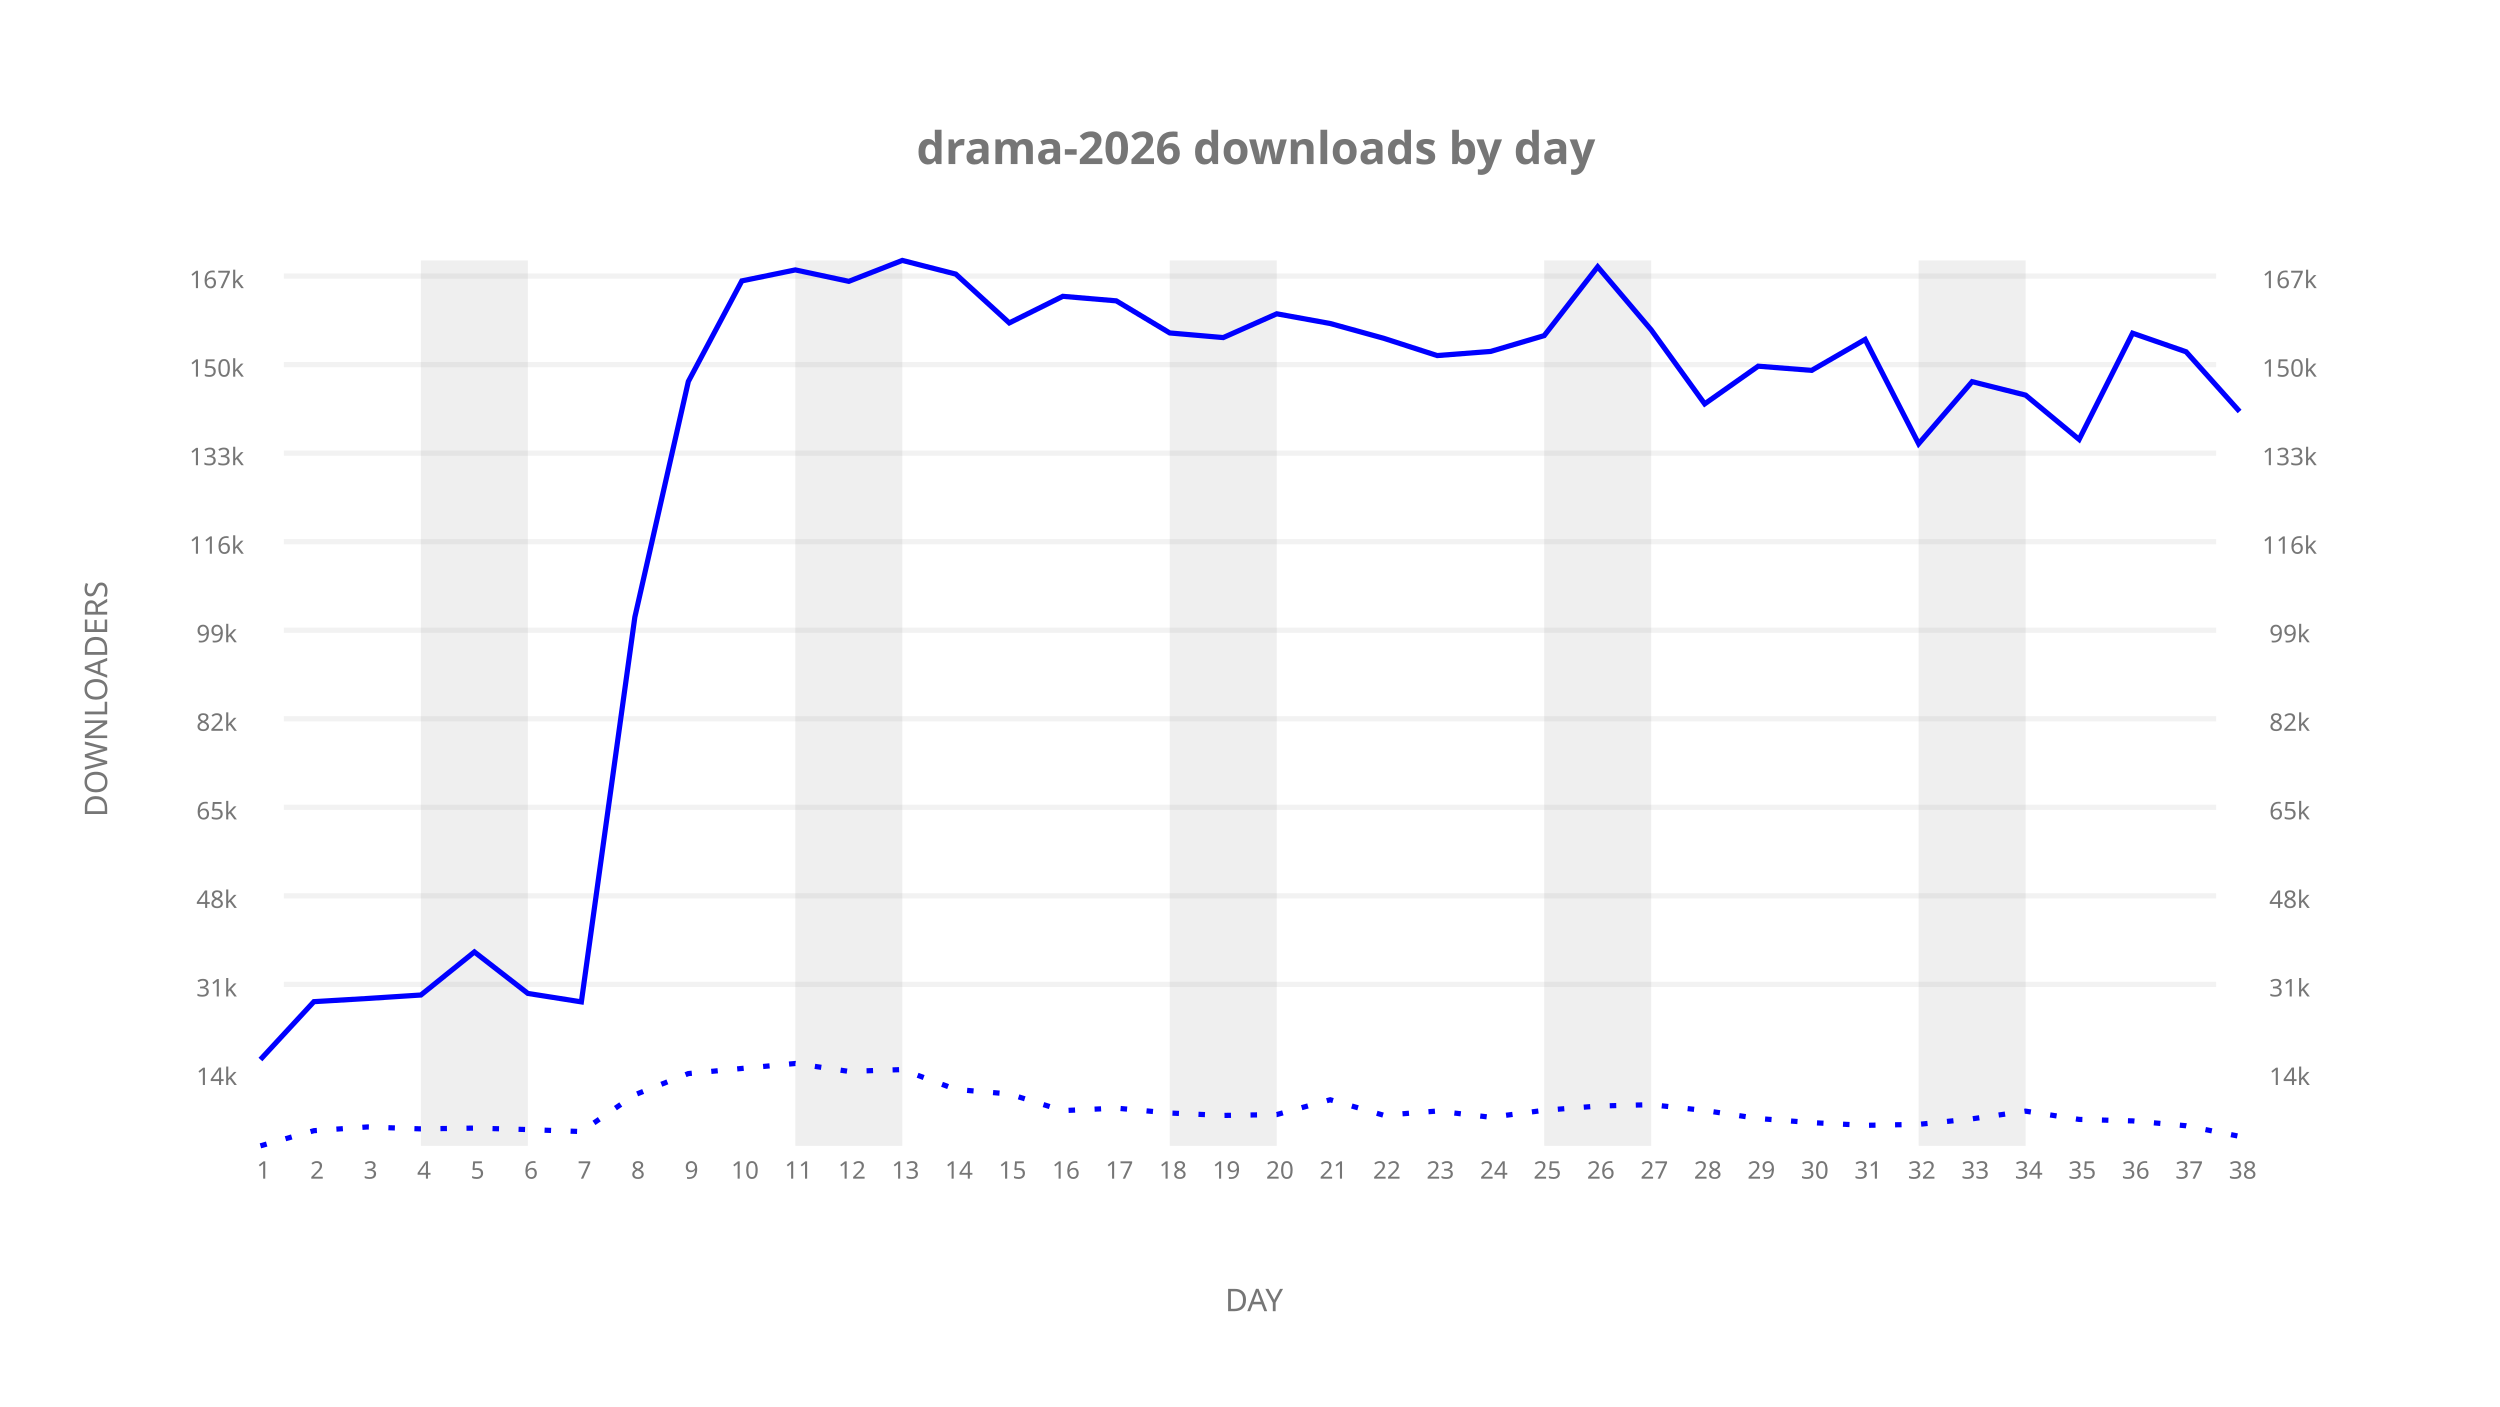
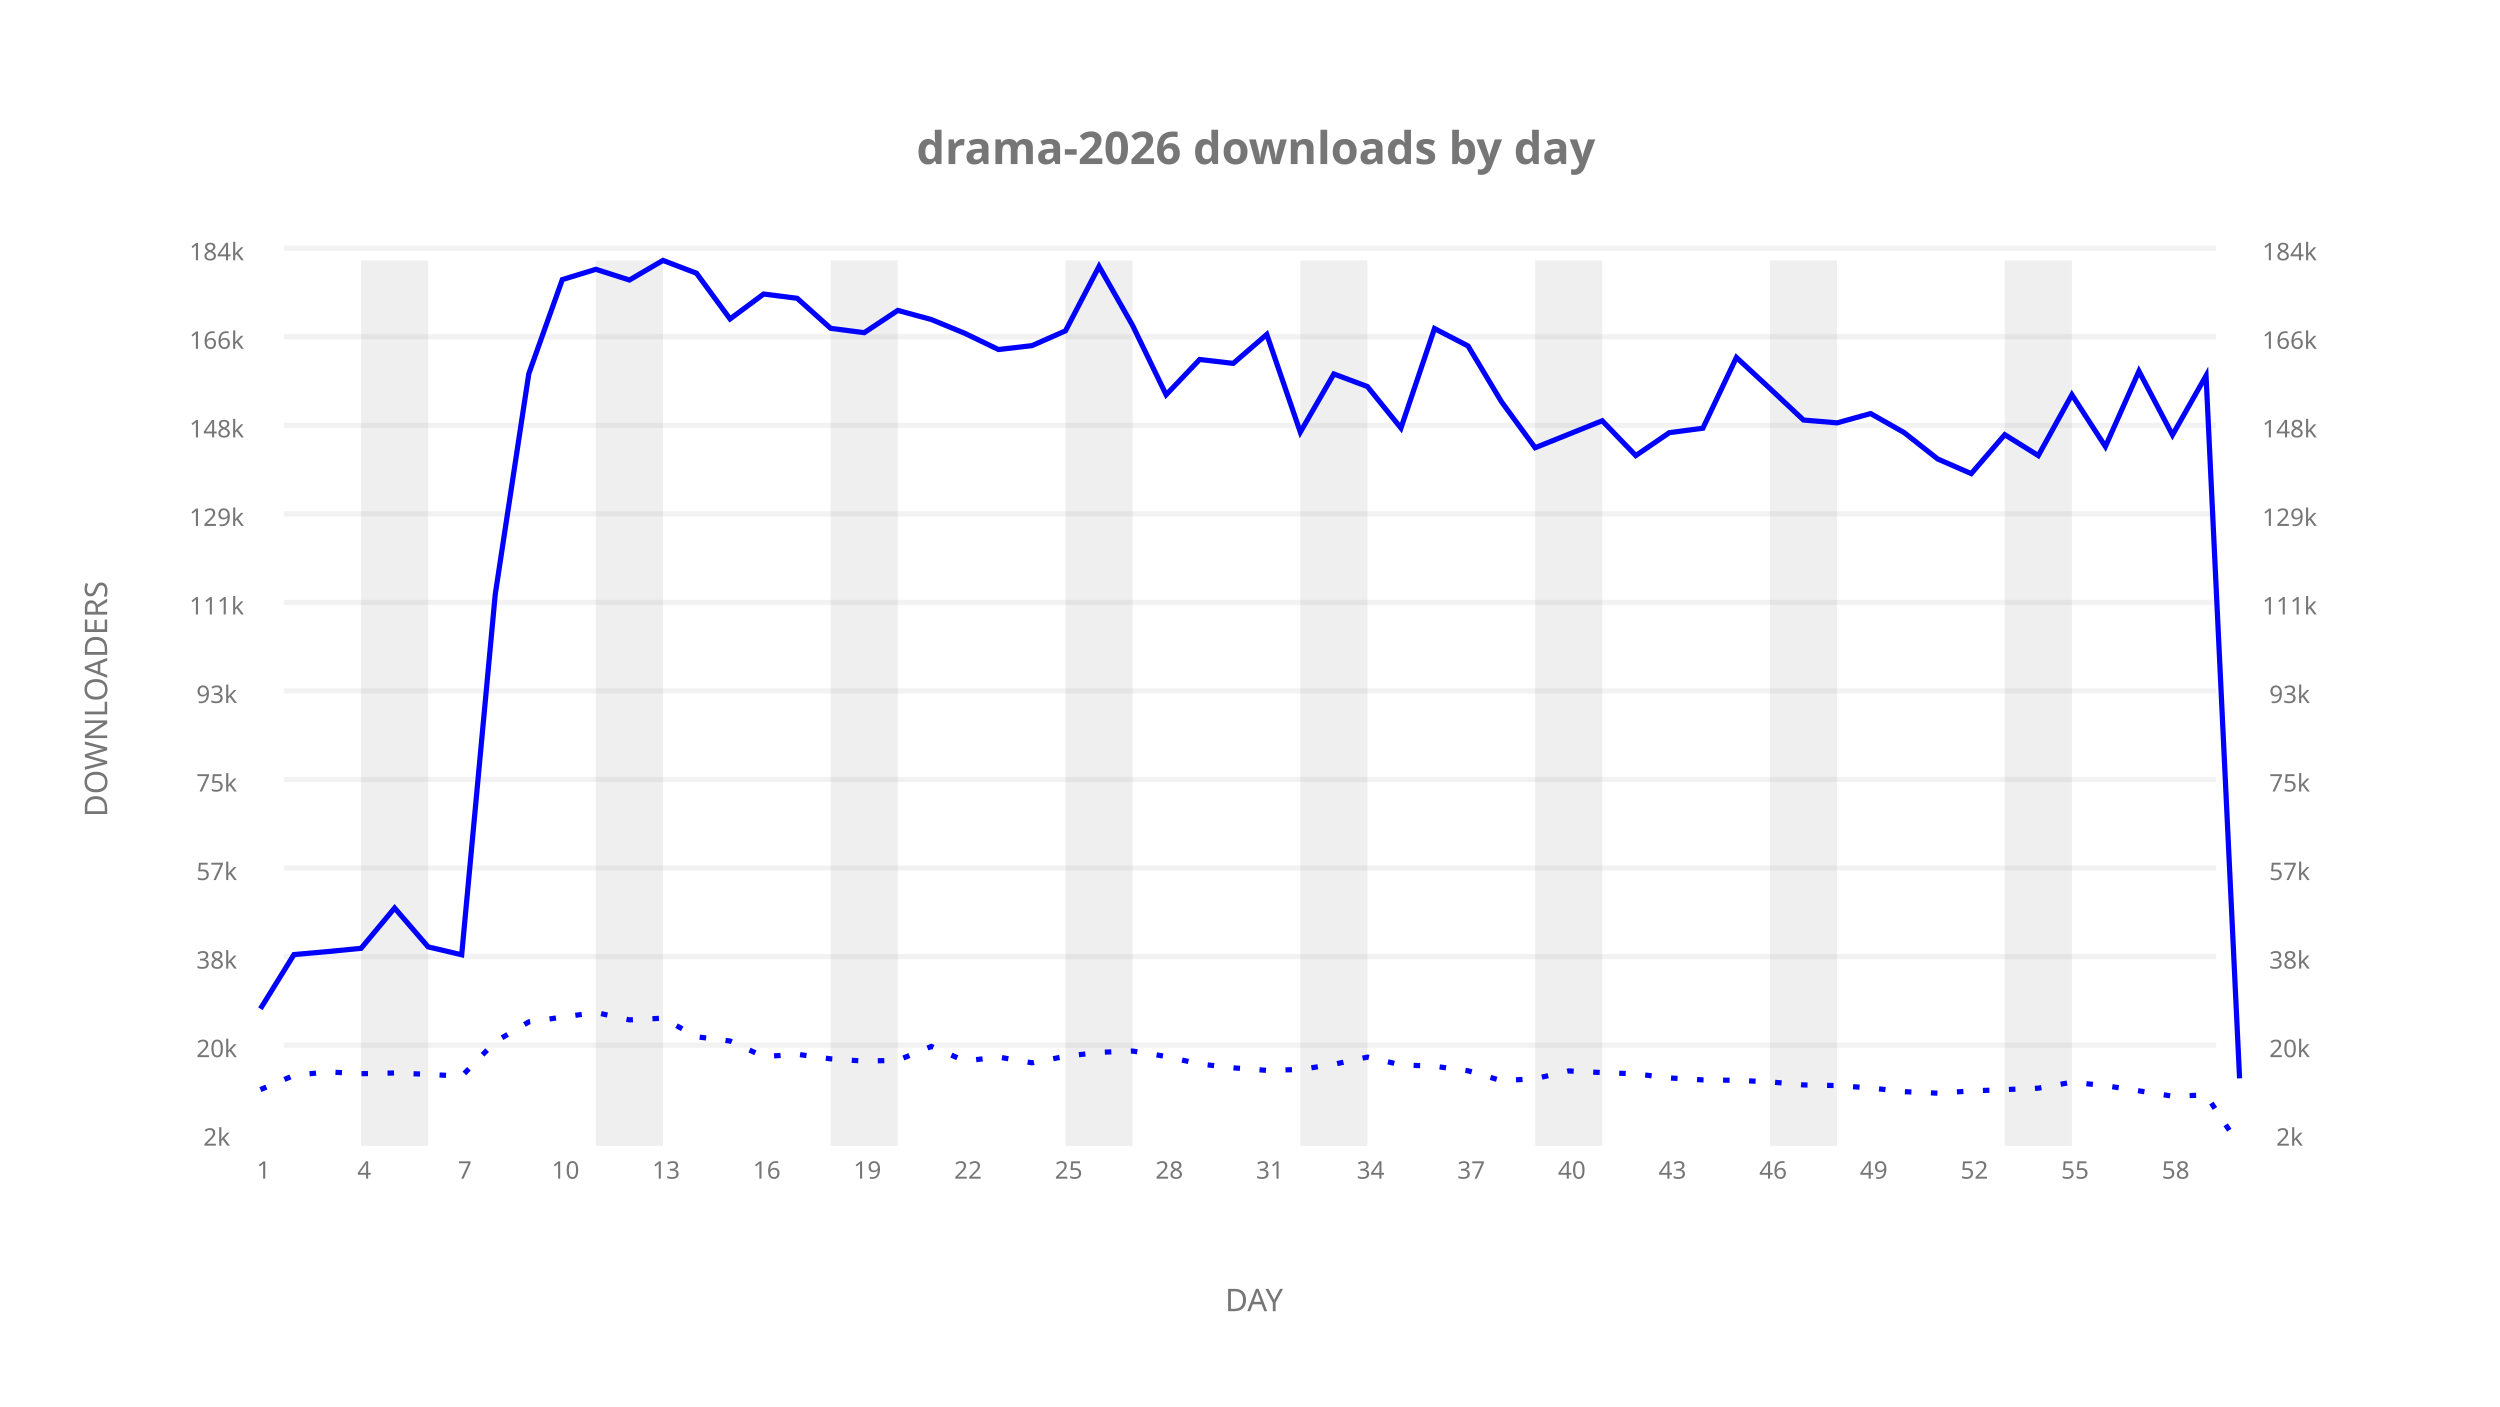
<svg xmlns="http://www.w3.org/2000/svg" xml:space="preserve" id="drama-2026-downloads-by-day-day" x="0px" y="0px" width="1920px" height="1080px" viewBox="0 0 1920 1080" enable-background="new 0 0 1920 1080" role="img">
  <g id="annotations">
    <text x="960" y="126" font-family="Atkinson Hyperlegible" font-size="26pt" text-anchor="middle" text-align="center" font-weight="600" font-style="normal" style="fill:rgb(118,118,118); fill-opacity:1; stroke:rgb(118,118,118); stroke-opacity:0; stroke-width:0.5"> drama-2026 downloads by day</text>
    <g id="axes-lines">
      <text x="960" y="1007" font-family="Atkinson Hyperlegible" font-size="18pt" text-anchor="middle" text-align="center" font-weight="500" font-style="normal" style="fill:rgb(118,118,118); fill-opacity:1; stroke:rgb(118,118,118); stroke-opacity:0; stroke-width:0.5"> DAY</text>
      <text x="73" y="540" font-family="Atkinson Hyperlegible" font-size="18pt" text-anchor="middle" text-align="center" dominant-baseline="central" font-weight="500" font-style="normal" style="fill:rgb(118,118,118); fill-opacity:1; stroke:rgb(118,118,118); stroke-opacity:0; stroke-width:0.5" transform="rotate(-90,73,540)"> DOWNLOADERS</text>
    </g>
    <g id="tic-y-label-lines">
-       <line x1="218" y1="756.029" x2="1702" y2="756.029" style="fill:rgb(0,0,255); fill-opacity:0; stroke:rgb(242,242,242); stroke-opacity:1; stroke-width:4" />
-       <line x1="218" y1="688.029" x2="1702" y2="688.029" style="fill:rgb(0,0,255); fill-opacity:0; stroke:rgb(242,242,242); stroke-opacity:1; stroke-width:4" />
-       <line x1="218" y1="620.029" x2="1702" y2="620.029" style="fill:rgb(0,0,255); fill-opacity:0; stroke:rgb(242,242,242); stroke-opacity:1; stroke-width:4" />
-       <line x1="218" y1="552.029" x2="1702" y2="552.029" style="fill:rgb(0,0,255); fill-opacity:0; stroke:rgb(242,242,242); stroke-opacity:1; stroke-width:4" />
-       <line x1="218" y1="484.029" x2="1702" y2="484.029" style="fill:rgb(0,0,255); fill-opacity:0; stroke:rgb(242,242,242); stroke-opacity:1; stroke-width:4" />
-       <line x1="218" y1="416.029" x2="1702" y2="416.029" style="fill:rgb(0,0,255); fill-opacity:0; stroke:rgb(242,242,242); stroke-opacity:1; stroke-width:4" />
-       <line x1="218" y1="348.029" x2="1702" y2="348.029" style="fill:rgb(0,0,255); fill-opacity:0; stroke:rgb(242,242,242); stroke-opacity:1; stroke-width:4" />
-       <line x1="218" y1="280.029" x2="1702" y2="280.029" style="fill:rgb(0,0,255); fill-opacity:0; stroke:rgb(242,242,242); stroke-opacity:1; stroke-width:4" />
-       <line x1="218" y1="212.029" x2="1702" y2="212.029" style="fill:rgb(0,0,255); fill-opacity:0; stroke:rgb(242,242,242); stroke-opacity:1; stroke-width:4" />
+       <line x1="218" y1="802.657" x2="1702" y2="802.657" style="fill:rgb(0,0,255); fill-opacity:0; stroke:rgb(242,242,242); stroke-opacity:1; stroke-width:4" />
+       <line x1="218" y1="734.657" x2="1702" y2="734.657" style="fill:rgb(0,0,255); fill-opacity:0; stroke:rgb(242,242,242); stroke-opacity:1; stroke-width:4" />
+       <line x1="218" y1="666.657" x2="1702" y2="666.657" style="fill:rgb(0,0,255); fill-opacity:0; stroke:rgb(242,242,242); stroke-opacity:1; stroke-width:4" />
+       <line x1="218" y1="598.657" x2="1702" y2="598.657" style="fill:rgb(0,0,255); fill-opacity:0; stroke:rgb(242,242,242); stroke-opacity:1; stroke-width:4" />
+       <line x1="218" y1="530.657" x2="1702" y2="530.657" style="fill:rgb(0,0,255); fill-opacity:0; stroke:rgb(242,242,242); stroke-opacity:1; stroke-width:4" />
+       <line x1="218" y1="462.657" x2="1702" y2="462.657" style="fill:rgb(0,0,255); fill-opacity:0; stroke:rgb(242,242,242); stroke-opacity:1; stroke-width:4" />
+       <line x1="218" y1="394.657" x2="1702" y2="394.657" style="fill:rgb(0,0,255); fill-opacity:0; stroke:rgb(242,242,242); stroke-opacity:1; stroke-width:4" />
+       <line x1="218" y1="326.657" x2="1702" y2="326.657" style="fill:rgb(0,0,255); fill-opacity:0; stroke:rgb(242,242,242); stroke-opacity:1; stroke-width:4" />
+       <line x1="218" y1="258.657" x2="1702" y2="258.657" style="fill:rgb(0,0,255); fill-opacity:0; stroke:rgb(242,242,242); stroke-opacity:1; stroke-width:4" />
+       <line x1="218" y1="190.657" x2="1702" y2="190.657" style="fill:rgb(0,0,255); fill-opacity:0; stroke:rgb(242,242,242); stroke-opacity:1; stroke-width:4" />
    </g>
    <g id="tic-x-labels">
      <text x="200" y="898" font-family="Atkinson Hyperlegible" font-size="14pt" text-anchor="middle" text-align="center" dominant-baseline="central" font-weight="400" font-style="normal" style="fill:rgb(118,118,118); fill-opacity:1; stroke:rgb(118,118,118); stroke-opacity:0; stroke-width:0.5"> 1</text>
-       <text x="241.081" y="898" font-family="Atkinson Hyperlegible" font-size="14pt" text-anchor="middle" text-align="center" dominant-baseline="central" font-weight="400" font-style="normal" style="fill:rgb(118,118,118); fill-opacity:1; stroke:rgb(118,118,118); stroke-opacity:0; stroke-width:0.5"> 2</text>
-       <text x="282.162" y="898" font-family="Atkinson Hyperlegible" font-size="14pt" text-anchor="middle" text-align="center" dominant-baseline="central" font-weight="400" font-style="normal" style="fill:rgb(118,118,118); fill-opacity:1; stroke:rgb(118,118,118); stroke-opacity:0; stroke-width:0.5"> 3</text>
-       <text x="323.243" y="898" font-family="Atkinson Hyperlegible" font-size="14pt" text-anchor="middle" text-align="center" dominant-baseline="central" font-weight="400" font-style="normal" style="fill:rgb(118,118,118); fill-opacity:1; stroke:rgb(118,118,118); stroke-opacity:0; stroke-width:0.5"> 4</text>
-       <text x="364.324" y="898" font-family="Atkinson Hyperlegible" font-size="14pt" text-anchor="middle" text-align="center" dominant-baseline="central" font-weight="400" font-style="normal" style="fill:rgb(118,118,118); fill-opacity:1; stroke:rgb(118,118,118); stroke-opacity:0; stroke-width:0.5"> 5</text>
-       <text x="405.405" y="898" font-family="Atkinson Hyperlegible" font-size="14pt" text-anchor="middle" text-align="center" dominant-baseline="central" font-weight="400" font-style="normal" style="fill:rgb(118,118,118); fill-opacity:1; stroke:rgb(118,118,118); stroke-opacity:0; stroke-width:0.5"> 6</text>
-       <text x="446.486" y="898" font-family="Atkinson Hyperlegible" font-size="14pt" text-anchor="middle" text-align="center" dominant-baseline="central" font-weight="400" font-style="normal" style="fill:rgb(118,118,118); fill-opacity:1; stroke:rgb(118,118,118); stroke-opacity:0; stroke-width:0.5"> 7</text>
-       <text x="487.568" y="898" font-family="Atkinson Hyperlegible" font-size="14pt" text-anchor="middle" text-align="center" dominant-baseline="central" font-weight="400" font-style="normal" style="fill:rgb(118,118,118); fill-opacity:1; stroke:rgb(118,118,118); stroke-opacity:0; stroke-width:0.5"> 8</text>
-       <text x="528.649" y="898" font-family="Atkinson Hyperlegible" font-size="14pt" text-anchor="middle" text-align="center" dominant-baseline="central" font-weight="400" font-style="normal" style="fill:rgb(118,118,118); fill-opacity:1; stroke:rgb(118,118,118); stroke-opacity:0; stroke-width:0.5"> 9</text>
-       <text x="569.73" y="898" font-family="Atkinson Hyperlegible" font-size="14pt" text-anchor="middle" text-align="center" dominant-baseline="central" font-weight="400" font-style="normal" style="fill:rgb(118,118,118); fill-opacity:1; stroke:rgb(118,118,118); stroke-opacity:0; stroke-width:0.5"> 10</text>
-       <text x="610.811" y="898" font-family="Atkinson Hyperlegible" font-size="14pt" text-anchor="middle" text-align="center" dominant-baseline="central" font-weight="400" font-style="normal" style="fill:rgb(118,118,118); fill-opacity:1; stroke:rgb(118,118,118); stroke-opacity:0; stroke-width:0.5"> 11</text>
-       <text x="651.892" y="898" font-family="Atkinson Hyperlegible" font-size="14pt" text-anchor="middle" text-align="center" dominant-baseline="central" font-weight="400" font-style="normal" style="fill:rgb(118,118,118); fill-opacity:1; stroke:rgb(118,118,118); stroke-opacity:0; stroke-width:0.5"> 12</text>
-       <text x="692.973" y="898" font-family="Atkinson Hyperlegible" font-size="14pt" text-anchor="middle" text-align="center" dominant-baseline="central" font-weight="400" font-style="normal" style="fill:rgb(118,118,118); fill-opacity:1; stroke:rgb(118,118,118); stroke-opacity:0; stroke-width:0.5"> 13</text>
-       <text x="734.054" y="898" font-family="Atkinson Hyperlegible" font-size="14pt" text-anchor="middle" text-align="center" dominant-baseline="central" font-weight="400" font-style="normal" style="fill:rgb(118,118,118); fill-opacity:1; stroke:rgb(118,118,118); stroke-opacity:0; stroke-width:0.5"> 14</text>
-       <text x="775.135" y="898" font-family="Atkinson Hyperlegible" font-size="14pt" text-anchor="middle" text-align="center" dominant-baseline="central" font-weight="400" font-style="normal" style="fill:rgb(118,118,118); fill-opacity:1; stroke:rgb(118,118,118); stroke-opacity:0; stroke-width:0.5"> 15</text>
-       <text x="816.216" y="898" font-family="Atkinson Hyperlegible" font-size="14pt" text-anchor="middle" text-align="center" dominant-baseline="central" font-weight="400" font-style="normal" style="fill:rgb(118,118,118); fill-opacity:1; stroke:rgb(118,118,118); stroke-opacity:0; stroke-width:0.5"> 16</text>
-       <text x="857.297" y="898" font-family="Atkinson Hyperlegible" font-size="14pt" text-anchor="middle" text-align="center" dominant-baseline="central" font-weight="400" font-style="normal" style="fill:rgb(118,118,118); fill-opacity:1; stroke:rgb(118,118,118); stroke-opacity:0; stroke-width:0.5"> 17</text>
-       <text x="898.378" y="898" font-family="Atkinson Hyperlegible" font-size="14pt" text-anchor="middle" text-align="center" dominant-baseline="central" font-weight="400" font-style="normal" style="fill:rgb(118,118,118); fill-opacity:1; stroke:rgb(118,118,118); stroke-opacity:0; stroke-width:0.5"> 18</text>
-       <text x="939.459" y="898" font-family="Atkinson Hyperlegible" font-size="14pt" text-anchor="middle" text-align="center" dominant-baseline="central" font-weight="400" font-style="normal" style="fill:rgb(118,118,118); fill-opacity:1; stroke:rgb(118,118,118); stroke-opacity:0; stroke-width:0.5"> 19</text>
-       <text x="980.541" y="898" font-family="Atkinson Hyperlegible" font-size="14pt" text-anchor="middle" text-align="center" dominant-baseline="central" font-weight="400" font-style="normal" style="fill:rgb(118,118,118); fill-opacity:1; stroke:rgb(118,118,118); stroke-opacity:0; stroke-width:0.5"> 20</text>
-       <text x="1021.622" y="898" font-family="Atkinson Hyperlegible" font-size="14pt" text-anchor="middle" text-align="center" dominant-baseline="central" font-weight="400" font-style="normal" style="fill:rgb(118,118,118); fill-opacity:1; stroke:rgb(118,118,118); stroke-opacity:0; stroke-width:0.5"> 21</text>
-       <text x="1062.703" y="898" font-family="Atkinson Hyperlegible" font-size="14pt" text-anchor="middle" text-align="center" dominant-baseline="central" font-weight="400" font-style="normal" style="fill:rgb(118,118,118); fill-opacity:1; stroke:rgb(118,118,118); stroke-opacity:0; stroke-width:0.5"> 22</text>
-       <text x="1103.784" y="898" font-family="Atkinson Hyperlegible" font-size="14pt" text-anchor="middle" text-align="center" dominant-baseline="central" font-weight="400" font-style="normal" style="fill:rgb(118,118,118); fill-opacity:1; stroke:rgb(118,118,118); stroke-opacity:0; stroke-width:0.5"> 23</text>
-       <text x="1144.865" y="898" font-family="Atkinson Hyperlegible" font-size="14pt" text-anchor="middle" text-align="center" dominant-baseline="central" font-weight="400" font-style="normal" style="fill:rgb(118,118,118); fill-opacity:1; stroke:rgb(118,118,118); stroke-opacity:0; stroke-width:0.5"> 24</text>
-       <text x="1185.946" y="898" font-family="Atkinson Hyperlegible" font-size="14pt" text-anchor="middle" text-align="center" dominant-baseline="central" font-weight="400" font-style="normal" style="fill:rgb(118,118,118); fill-opacity:1; stroke:rgb(118,118,118); stroke-opacity:0; stroke-width:0.5"> 25</text>
-       <text x="1227.027" y="898" font-family="Atkinson Hyperlegible" font-size="14pt" text-anchor="middle" text-align="center" dominant-baseline="central" font-weight="400" font-style="normal" style="fill:rgb(118,118,118); fill-opacity:1; stroke:rgb(118,118,118); stroke-opacity:0; stroke-width:0.5"> 26</text>
-       <text x="1268.108" y="898" font-family="Atkinson Hyperlegible" font-size="14pt" text-anchor="middle" text-align="center" dominant-baseline="central" font-weight="400" font-style="normal" style="fill:rgb(118,118,118); fill-opacity:1; stroke:rgb(118,118,118); stroke-opacity:0; stroke-width:0.5"> 27</text>
-       <text x="1309.189" y="898" font-family="Atkinson Hyperlegible" font-size="14pt" text-anchor="middle" text-align="center" dominant-baseline="central" font-weight="400" font-style="normal" style="fill:rgb(118,118,118); fill-opacity:1; stroke:rgb(118,118,118); stroke-opacity:0; stroke-width:0.5"> 28</text>
-       <text x="1350.27" y="898" font-family="Atkinson Hyperlegible" font-size="14pt" text-anchor="middle" text-align="center" dominant-baseline="central" font-weight="400" font-style="normal" style="fill:rgb(118,118,118); fill-opacity:1; stroke:rgb(118,118,118); stroke-opacity:0; stroke-width:0.5"> 29</text>
-       <text x="1391.351" y="898" font-family="Atkinson Hyperlegible" font-size="14pt" text-anchor="middle" text-align="center" dominant-baseline="central" font-weight="400" font-style="normal" style="fill:rgb(118,118,118); fill-opacity:1; stroke:rgb(118,118,118); stroke-opacity:0; stroke-width:0.5"> 30</text>
-       <text x="1432.432" y="898" font-family="Atkinson Hyperlegible" font-size="14pt" text-anchor="middle" text-align="center" dominant-baseline="central" font-weight="400" font-style="normal" style="fill:rgb(118,118,118); fill-opacity:1; stroke:rgb(118,118,118); stroke-opacity:0; stroke-width:0.5"> 31</text>
-       <text x="1473.514" y="898" font-family="Atkinson Hyperlegible" font-size="14pt" text-anchor="middle" text-align="center" dominant-baseline="central" font-weight="400" font-style="normal" style="fill:rgb(118,118,118); fill-opacity:1; stroke:rgb(118,118,118); stroke-opacity:0; stroke-width:0.5"> 32</text>
-       <text x="1514.595" y="898" font-family="Atkinson Hyperlegible" font-size="14pt" text-anchor="middle" text-align="center" dominant-baseline="central" font-weight="400" font-style="normal" style="fill:rgb(118,118,118); fill-opacity:1; stroke:rgb(118,118,118); stroke-opacity:0; stroke-width:0.5"> 33</text>
-       <text x="1555.676" y="898" font-family="Atkinson Hyperlegible" font-size="14pt" text-anchor="middle" text-align="center" dominant-baseline="central" font-weight="400" font-style="normal" style="fill:rgb(118,118,118); fill-opacity:1; stroke:rgb(118,118,118); stroke-opacity:0; stroke-width:0.5"> 34</text>
-       <text x="1596.757" y="898" font-family="Atkinson Hyperlegible" font-size="14pt" text-anchor="middle" text-align="center" dominant-baseline="central" font-weight="400" font-style="normal" style="fill:rgb(118,118,118); fill-opacity:1; stroke:rgb(118,118,118); stroke-opacity:0; stroke-width:0.5"> 35</text>
-       <text x="1637.838" y="898" font-family="Atkinson Hyperlegible" font-size="14pt" text-anchor="middle" text-align="center" dominant-baseline="central" font-weight="400" font-style="normal" style="fill:rgb(118,118,118); fill-opacity:1; stroke:rgb(118,118,118); stroke-opacity:0; stroke-width:0.5"> 36</text>
-       <text x="1678.919" y="898" font-family="Atkinson Hyperlegible" font-size="14pt" text-anchor="middle" text-align="center" dominant-baseline="central" font-weight="400" font-style="normal" style="fill:rgb(118,118,118); fill-opacity:1; stroke:rgb(118,118,118); stroke-opacity:0; stroke-width:0.5"> 37</text>
-       <text x="1720" y="898" font-family="Atkinson Hyperlegible" font-size="14pt" text-anchor="middle" text-align="center" dominant-baseline="central" font-weight="400" font-style="normal" style="fill:rgb(118,118,118); fill-opacity:1; stroke:rgb(118,118,118); stroke-opacity:0; stroke-width:0.5"> 38</text>
+       <text x="277.288" y="898" font-family="Atkinson Hyperlegible" font-size="14pt" text-anchor="middle" text-align="center" dominant-baseline="central" font-weight="400" font-style="normal" style="fill:rgb(118,118,118); fill-opacity:1; stroke:rgb(118,118,118); stroke-opacity:0; stroke-width:0.5"> 4</text>
+       <text x="354.576" y="898" font-family="Atkinson Hyperlegible" font-size="14pt" text-anchor="middle" text-align="center" dominant-baseline="central" font-weight="400" font-style="normal" style="fill:rgb(118,118,118); fill-opacity:1; stroke:rgb(118,118,118); stroke-opacity:0; stroke-width:0.5"> 7</text>
+       <text x="431.864" y="898" font-family="Atkinson Hyperlegible" font-size="14pt" text-anchor="middle" text-align="center" dominant-baseline="central" font-weight="400" font-style="normal" style="fill:rgb(118,118,118); fill-opacity:1; stroke:rgb(118,118,118); stroke-opacity:0; stroke-width:0.5"> 10</text>
+       <text x="509.153" y="898" font-family="Atkinson Hyperlegible" font-size="14pt" text-anchor="middle" text-align="center" dominant-baseline="central" font-weight="400" font-style="normal" style="fill:rgb(118,118,118); fill-opacity:1; stroke:rgb(118,118,118); stroke-opacity:0; stroke-width:0.5"> 13</text>
+       <text x="586.441" y="898" font-family="Atkinson Hyperlegible" font-size="14pt" text-anchor="middle" text-align="center" dominant-baseline="central" font-weight="400" font-style="normal" style="fill:rgb(118,118,118); fill-opacity:1; stroke:rgb(118,118,118); stroke-opacity:0; stroke-width:0.5"> 16</text>
+       <text x="663.729" y="898" font-family="Atkinson Hyperlegible" font-size="14pt" text-anchor="middle" text-align="center" dominant-baseline="central" font-weight="400" font-style="normal" style="fill:rgb(118,118,118); fill-opacity:1; stroke:rgb(118,118,118); stroke-opacity:0; stroke-width:0.5"> 19</text>
+       <text x="741.017" y="898" font-family="Atkinson Hyperlegible" font-size="14pt" text-anchor="middle" text-align="center" dominant-baseline="central" font-weight="400" font-style="normal" style="fill:rgb(118,118,118); fill-opacity:1; stroke:rgb(118,118,118); stroke-opacity:0; stroke-width:0.5"> 22</text>
+       <text x="818.305" y="898" font-family="Atkinson Hyperlegible" font-size="14pt" text-anchor="middle" text-align="center" dominant-baseline="central" font-weight="400" font-style="normal" style="fill:rgb(118,118,118); fill-opacity:1; stroke:rgb(118,118,118); stroke-opacity:0; stroke-width:0.5"> 25</text>
+       <text x="895.593" y="898" font-family="Atkinson Hyperlegible" font-size="14pt" text-anchor="middle" text-align="center" dominant-baseline="central" font-weight="400" font-style="normal" style="fill:rgb(118,118,118); fill-opacity:1; stroke:rgb(118,118,118); stroke-opacity:0; stroke-width:0.5"> 28</text>
+       <text x="972.881" y="898" font-family="Atkinson Hyperlegible" font-size="14pt" text-anchor="middle" text-align="center" dominant-baseline="central" font-weight="400" font-style="normal" style="fill:rgb(118,118,118); fill-opacity:1; stroke:rgb(118,118,118); stroke-opacity:0; stroke-width:0.5"> 31</text>
+       <text x="1050.169" y="898" font-family="Atkinson Hyperlegible" font-size="14pt" text-anchor="middle" text-align="center" dominant-baseline="central" font-weight="400" font-style="normal" style="fill:rgb(118,118,118); fill-opacity:1; stroke:rgb(118,118,118); stroke-opacity:0; stroke-width:0.5"> 34</text>
+       <text x="1127.458" y="898" font-family="Atkinson Hyperlegible" font-size="14pt" text-anchor="middle" text-align="center" dominant-baseline="central" font-weight="400" font-style="normal" style="fill:rgb(118,118,118); fill-opacity:1; stroke:rgb(118,118,118); stroke-opacity:0; stroke-width:0.5"> 37</text>
+       <text x="1204.746" y="898" font-family="Atkinson Hyperlegible" font-size="14pt" text-anchor="middle" text-align="center" dominant-baseline="central" font-weight="400" font-style="normal" style="fill:rgb(118,118,118); fill-opacity:1; stroke:rgb(118,118,118); stroke-opacity:0; stroke-width:0.5"> 40</text>
+       <text x="1282.034" y="898" font-family="Atkinson Hyperlegible" font-size="14pt" text-anchor="middle" text-align="center" dominant-baseline="central" font-weight="400" font-style="normal" style="fill:rgb(118,118,118); fill-opacity:1; stroke:rgb(118,118,118); stroke-opacity:0; stroke-width:0.5"> 43</text>
+       <text x="1359.322" y="898" font-family="Atkinson Hyperlegible" font-size="14pt" text-anchor="middle" text-align="center" dominant-baseline="central" font-weight="400" font-style="normal" style="fill:rgb(118,118,118); fill-opacity:1; stroke:rgb(118,118,118); stroke-opacity:0; stroke-width:0.5"> 46</text>
+       <text x="1436.61" y="898" font-family="Atkinson Hyperlegible" font-size="14pt" text-anchor="middle" text-align="center" dominant-baseline="central" font-weight="400" font-style="normal" style="fill:rgb(118,118,118); fill-opacity:1; stroke:rgb(118,118,118); stroke-opacity:0; stroke-width:0.5"> 49</text>
+       <text x="1513.898" y="898" font-family="Atkinson Hyperlegible" font-size="14pt" text-anchor="middle" text-align="center" dominant-baseline="central" font-weight="400" font-style="normal" style="fill:rgb(118,118,118); fill-opacity:1; stroke:rgb(118,118,118); stroke-opacity:0; stroke-width:0.5"> 52</text>
+       <text x="1591.186" y="898" font-family="Atkinson Hyperlegible" font-size="14pt" text-anchor="middle" text-align="center" dominant-baseline="central" font-weight="400" font-style="normal" style="fill:rgb(118,118,118); fill-opacity:1; stroke:rgb(118,118,118); stroke-opacity:0; stroke-width:0.5"> 55</text>
+       <text x="1668.475" y="898" font-family="Atkinson Hyperlegible" font-size="14pt" text-anchor="middle" text-align="center" dominant-baseline="central" font-weight="400" font-style="normal" style="fill:rgb(118,118,118); fill-opacity:1; stroke:rgb(118,118,118); stroke-opacity:0; stroke-width:0.5"> 58</text>
    </g>
    <g id="tic-y-labels">
-       <text x="164" y="826.029" font-family="Atkinson Hyperlegible" font-size="14pt" text-anchor="middle" text-align="center" dominant-baseline="central" font-weight="400" font-style="normal" style="fill:rgb(118,118,118); fill-opacity:1; stroke:rgb(118,118,118); stroke-opacity:0; stroke-width:0.5"> 14k</text>
-       <text x="1756" y="826.029" font-family="Atkinson Hyperlegible" font-size="14pt" text-anchor="middle" text-align="center" dominant-baseline="central" font-weight="400" font-style="normal" style="fill:rgb(118,118,118); fill-opacity:1; stroke:rgb(118,118,118); stroke-opacity:0; stroke-width:0.5"> 14k</text>
-       <text x="164" y="758.029" font-family="Atkinson Hyperlegible" font-size="14pt" text-anchor="middle" text-align="center" dominant-baseline="central" font-weight="400" font-style="normal" style="fill:rgb(118,118,118); fill-opacity:1; stroke:rgb(118,118,118); stroke-opacity:0; stroke-width:0.5"> 31k</text>
-       <text x="1756" y="758.029" font-family="Atkinson Hyperlegible" font-size="14pt" text-anchor="middle" text-align="center" dominant-baseline="central" font-weight="400" font-style="normal" style="fill:rgb(118,118,118); fill-opacity:1; stroke:rgb(118,118,118); stroke-opacity:0; stroke-width:0.5"> 31k</text>
-       <text x="164" y="690.029" font-family="Atkinson Hyperlegible" font-size="14pt" text-anchor="middle" text-align="center" dominant-baseline="central" font-weight="400" font-style="normal" style="fill:rgb(118,118,118); fill-opacity:1; stroke:rgb(118,118,118); stroke-opacity:0; stroke-width:0.5"> 48k</text>
-       <text x="1756" y="690.029" font-family="Atkinson Hyperlegible" font-size="14pt" text-anchor="middle" text-align="center" dominant-baseline="central" font-weight="400" font-style="normal" style="fill:rgb(118,118,118); fill-opacity:1; stroke:rgb(118,118,118); stroke-opacity:0; stroke-width:0.5"> 48k</text>
-       <text x="164" y="622.029" font-family="Atkinson Hyperlegible" font-size="14pt" text-anchor="middle" text-align="center" dominant-baseline="central" font-weight="400" font-style="normal" style="fill:rgb(118,118,118); fill-opacity:1; stroke:rgb(118,118,118); stroke-opacity:0; stroke-width:0.5"> 65k</text>
-       <text x="1756" y="622.029" font-family="Atkinson Hyperlegible" font-size="14pt" text-anchor="middle" text-align="center" dominant-baseline="central" font-weight="400" font-style="normal" style="fill:rgb(118,118,118); fill-opacity:1; stroke:rgb(118,118,118); stroke-opacity:0; stroke-width:0.5"> 65k</text>
-       <text x="164" y="554.029" font-family="Atkinson Hyperlegible" font-size="14pt" text-anchor="middle" text-align="center" dominant-baseline="central" font-weight="400" font-style="normal" style="fill:rgb(118,118,118); fill-opacity:1; stroke:rgb(118,118,118); stroke-opacity:0; stroke-width:0.5"> 82k</text>
-       <text x="1756" y="554.029" font-family="Atkinson Hyperlegible" font-size="14pt" text-anchor="middle" text-align="center" dominant-baseline="central" font-weight="400" font-style="normal" style="fill:rgb(118,118,118); fill-opacity:1; stroke:rgb(118,118,118); stroke-opacity:0; stroke-width:0.5"> 82k</text>
-       <text x="164" y="486.029" font-family="Atkinson Hyperlegible" font-size="14pt" text-anchor="middle" text-align="center" dominant-baseline="central" font-weight="400" font-style="normal" style="fill:rgb(118,118,118); fill-opacity:1; stroke:rgb(118,118,118); stroke-opacity:0; stroke-width:0.5"> 99k</text>
-       <text x="1756" y="486.029" font-family="Atkinson Hyperlegible" font-size="14pt" text-anchor="middle" text-align="center" dominant-baseline="central" font-weight="400" font-style="normal" style="fill:rgb(118,118,118); fill-opacity:1; stroke:rgb(118,118,118); stroke-opacity:0; stroke-width:0.5"> 99k</text>
-       <text x="164" y="418.029" font-family="Atkinson Hyperlegible" font-size="14pt" text-anchor="middle" text-align="center" dominant-baseline="central" font-weight="400" font-style="normal" style="fill:rgb(118,118,118); fill-opacity:1; stroke:rgb(118,118,118); stroke-opacity:0; stroke-width:0.5"> 116k</text>
-       <text x="1756" y="418.029" font-family="Atkinson Hyperlegible" font-size="14pt" text-anchor="middle" text-align="center" dominant-baseline="central" font-weight="400" font-style="normal" style="fill:rgb(118,118,118); fill-opacity:1; stroke:rgb(118,118,118); stroke-opacity:0; stroke-width:0.5"> 116k</text>
-       <text x="164" y="350.029" font-family="Atkinson Hyperlegible" font-size="14pt" text-anchor="middle" text-align="center" dominant-baseline="central" font-weight="400" font-style="normal" style="fill:rgb(118,118,118); fill-opacity:1; stroke:rgb(118,118,118); stroke-opacity:0; stroke-width:0.5"> 133k</text>
-       <text x="1756" y="350.029" font-family="Atkinson Hyperlegible" font-size="14pt" text-anchor="middle" text-align="center" dominant-baseline="central" font-weight="400" font-style="normal" style="fill:rgb(118,118,118); fill-opacity:1; stroke:rgb(118,118,118); stroke-opacity:0; stroke-width:0.5"> 133k</text>
-       <text x="164" y="282.029" font-family="Atkinson Hyperlegible" font-size="14pt" text-anchor="middle" text-align="center" dominant-baseline="central" font-weight="400" font-style="normal" style="fill:rgb(118,118,118); fill-opacity:1; stroke:rgb(118,118,118); stroke-opacity:0; stroke-width:0.5"> 150k</text>
-       <text x="1756" y="282.029" font-family="Atkinson Hyperlegible" font-size="14pt" text-anchor="middle" text-align="center" dominant-baseline="central" font-weight="400" font-style="normal" style="fill:rgb(118,118,118); fill-opacity:1; stroke:rgb(118,118,118); stroke-opacity:0; stroke-width:0.5"> 150k</text>
-       <text x="164" y="214.029" font-family="Atkinson Hyperlegible" font-size="14pt" text-anchor="middle" text-align="center" dominant-baseline="central" font-weight="400" font-style="normal" style="fill:rgb(118,118,118); fill-opacity:1; stroke:rgb(118,118,118); stroke-opacity:0; stroke-width:0.5"> 167k</text>
-       <text x="1756" y="214.029" font-family="Atkinson Hyperlegible" font-size="14pt" text-anchor="middle" text-align="center" dominant-baseline="central" font-weight="400" font-style="normal" style="fill:rgb(118,118,118); fill-opacity:1; stroke:rgb(118,118,118); stroke-opacity:0; stroke-width:0.5"> 167k</text>
+       <text x="164" y="872.657" font-family="Atkinson Hyperlegible" font-size="14pt" text-anchor="middle" text-align="center" dominant-baseline="central" font-weight="400" font-style="normal" style="fill:rgb(118,118,118); fill-opacity:1; stroke:rgb(118,118,118); stroke-opacity:0; stroke-width:0.5"> 2k</text>
+       <text x="1756" y="872.657" font-family="Atkinson Hyperlegible" font-size="14pt" text-anchor="middle" text-align="center" dominant-baseline="central" font-weight="400" font-style="normal" style="fill:rgb(118,118,118); fill-opacity:1; stroke:rgb(118,118,118); stroke-opacity:0; stroke-width:0.5"> 2k</text>
+       <text x="164" y="804.657" font-family="Atkinson Hyperlegible" font-size="14pt" text-anchor="middle" text-align="center" dominant-baseline="central" font-weight="400" font-style="normal" style="fill:rgb(118,118,118); fill-opacity:1; stroke:rgb(118,118,118); stroke-opacity:0; stroke-width:0.5"> 20k</text>
+       <text x="1756" y="804.657" font-family="Atkinson Hyperlegible" font-size="14pt" text-anchor="middle" text-align="center" dominant-baseline="central" font-weight="400" font-style="normal" style="fill:rgb(118,118,118); fill-opacity:1; stroke:rgb(118,118,118); stroke-opacity:0; stroke-width:0.5"> 20k</text>
+       <text x="164" y="736.657" font-family="Atkinson Hyperlegible" font-size="14pt" text-anchor="middle" text-align="center" dominant-baseline="central" font-weight="400" font-style="normal" style="fill:rgb(118,118,118); fill-opacity:1; stroke:rgb(118,118,118); stroke-opacity:0; stroke-width:0.5"> 38k</text>
+       <text x="1756" y="736.657" font-family="Atkinson Hyperlegible" font-size="14pt" text-anchor="middle" text-align="center" dominant-baseline="central" font-weight="400" font-style="normal" style="fill:rgb(118,118,118); fill-opacity:1; stroke:rgb(118,118,118); stroke-opacity:0; stroke-width:0.5"> 38k</text>
+       <text x="164" y="668.657" font-family="Atkinson Hyperlegible" font-size="14pt" text-anchor="middle" text-align="center" dominant-baseline="central" font-weight="400" font-style="normal" style="fill:rgb(118,118,118); fill-opacity:1; stroke:rgb(118,118,118); stroke-opacity:0; stroke-width:0.5"> 57k</text>
+       <text x="1756" y="668.657" font-family="Atkinson Hyperlegible" font-size="14pt" text-anchor="middle" text-align="center" dominant-baseline="central" font-weight="400" font-style="normal" style="fill:rgb(118,118,118); fill-opacity:1; stroke:rgb(118,118,118); stroke-opacity:0; stroke-width:0.5"> 57k</text>
+       <text x="164" y="600.657" font-family="Atkinson Hyperlegible" font-size="14pt" text-anchor="middle" text-align="center" dominant-baseline="central" font-weight="400" font-style="normal" style="fill:rgb(118,118,118); fill-opacity:1; stroke:rgb(118,118,118); stroke-opacity:0; stroke-width:0.5"> 75k</text>
+       <text x="1756" y="600.657" font-family="Atkinson Hyperlegible" font-size="14pt" text-anchor="middle" text-align="center" dominant-baseline="central" font-weight="400" font-style="normal" style="fill:rgb(118,118,118); fill-opacity:1; stroke:rgb(118,118,118); stroke-opacity:0; stroke-width:0.5"> 75k</text>
+       <text x="164" y="532.657" font-family="Atkinson Hyperlegible" font-size="14pt" text-anchor="middle" text-align="center" dominant-baseline="central" font-weight="400" font-style="normal" style="fill:rgb(118,118,118); fill-opacity:1; stroke:rgb(118,118,118); stroke-opacity:0; stroke-width:0.5"> 93k</text>
+       <text x="1756" y="532.657" font-family="Atkinson Hyperlegible" font-size="14pt" text-anchor="middle" text-align="center" dominant-baseline="central" font-weight="400" font-style="normal" style="fill:rgb(118,118,118); fill-opacity:1; stroke:rgb(118,118,118); stroke-opacity:0; stroke-width:0.5"> 93k</text>
+       <text x="164" y="464.657" font-family="Atkinson Hyperlegible" font-size="14pt" text-anchor="middle" text-align="center" dominant-baseline="central" font-weight="400" font-style="normal" style="fill:rgb(118,118,118); fill-opacity:1; stroke:rgb(118,118,118); stroke-opacity:0; stroke-width:0.5"> 111k</text>
+       <text x="1756" y="464.657" font-family="Atkinson Hyperlegible" font-size="14pt" text-anchor="middle" text-align="center" dominant-baseline="central" font-weight="400" font-style="normal" style="fill:rgb(118,118,118); fill-opacity:1; stroke:rgb(118,118,118); stroke-opacity:0; stroke-width:0.5"> 111k</text>
+       <text x="164" y="396.657" font-family="Atkinson Hyperlegible" font-size="14pt" text-anchor="middle" text-align="center" dominant-baseline="central" font-weight="400" font-style="normal" style="fill:rgb(118,118,118); fill-opacity:1; stroke:rgb(118,118,118); stroke-opacity:0; stroke-width:0.5"> 129k</text>
+       <text x="1756" y="396.657" font-family="Atkinson Hyperlegible" font-size="14pt" text-anchor="middle" text-align="center" dominant-baseline="central" font-weight="400" font-style="normal" style="fill:rgb(118,118,118); fill-opacity:1; stroke:rgb(118,118,118); stroke-opacity:0; stroke-width:0.5"> 129k</text>
+       <text x="164" y="328.657" font-family="Atkinson Hyperlegible" font-size="14pt" text-anchor="middle" text-align="center" dominant-baseline="central" font-weight="400" font-style="normal" style="fill:rgb(118,118,118); fill-opacity:1; stroke:rgb(118,118,118); stroke-opacity:0; stroke-width:0.5"> 148k</text>
+       <text x="1756" y="328.657" font-family="Atkinson Hyperlegible" font-size="14pt" text-anchor="middle" text-align="center" dominant-baseline="central" font-weight="400" font-style="normal" style="fill:rgb(118,118,118); fill-opacity:1; stroke:rgb(118,118,118); stroke-opacity:0; stroke-width:0.5"> 148k</text>
+       <text x="164" y="260.657" font-family="Atkinson Hyperlegible" font-size="14pt" text-anchor="middle" text-align="center" dominant-baseline="central" font-weight="400" font-style="normal" style="fill:rgb(118,118,118); fill-opacity:1; stroke:rgb(118,118,118); stroke-opacity:0; stroke-width:0.5"> 166k</text>
+       <text x="1756" y="260.657" font-family="Atkinson Hyperlegible" font-size="14pt" text-anchor="middle" text-align="center" dominant-baseline="central" font-weight="400" font-style="normal" style="fill:rgb(118,118,118); fill-opacity:1; stroke:rgb(118,118,118); stroke-opacity:0; stroke-width:0.5"> 166k</text>
+       <text x="164" y="192.657" font-family="Atkinson Hyperlegible" font-size="14pt" text-anchor="middle" text-align="center" dominant-baseline="central" font-weight="400" font-style="normal" style="fill:rgb(118,118,118); fill-opacity:1; stroke:rgb(118,118,118); stroke-opacity:0; stroke-width:0.5"> 184k</text>
+       <text x="1756" y="192.657" font-family="Atkinson Hyperlegible" font-size="14pt" text-anchor="middle" text-align="center" dominant-baseline="central" font-weight="400" font-style="normal" style="fill:rgb(118,118,118); fill-opacity:1; stroke:rgb(118,118,118); stroke-opacity:0; stroke-width:0.5"> 184k</text>
    </g>
  </g>
  <g id="weekend-bands-drama-2026 downloads by day">
-     <rect x="323.243" y="200" width="82.162" height="680" style="fill:rgb(148,148,148); fill-opacity:0.15; stroke:rgb(148,148,148); stroke-opacity:0; stroke-width:0" />
-     <rect x="610.811" y="200" width="82.162" height="680" style="fill:rgb(148,148,148); fill-opacity:0.15; stroke:rgb(148,148,148); stroke-opacity:0; stroke-width:0" />
-     <rect x="898.378" y="200" width="82.162" height="680" style="fill:rgb(148,148,148); fill-opacity:0.15; stroke:rgb(148,148,148); stroke-opacity:0; stroke-width:0" />
-     <rect x="1185.946" y="200" width="82.162" height="680" style="fill:rgb(148,148,148); fill-opacity:0.15; stroke:rgb(148,148,148); stroke-opacity:0; stroke-width:0" />
-     <rect x="1473.514" y="200" width="82.162" height="680" style="fill:rgb(148,148,148); fill-opacity:0.15; stroke:rgb(148,148,148); stroke-opacity:0; stroke-width:0" />
+     <rect x="277.288" y="200" width="51.525" height="680" style="fill:rgb(148,148,148); fill-opacity:0.15; stroke:rgb(148,148,148); stroke-opacity:0; stroke-width:0" />
+     <rect x="457.627" y="200" width="51.525" height="680" style="fill:rgb(148,148,148); fill-opacity:0.15; stroke:rgb(148,148,148); stroke-opacity:0; stroke-width:0" />
+     <rect x="637.966" y="200" width="51.525" height="680" style="fill:rgb(148,148,148); fill-opacity:0.15; stroke:rgb(148,148,148); stroke-opacity:0; stroke-width:0" />
+     <rect x="818.305" y="200" width="51.525" height="680" style="fill:rgb(148,148,148); fill-opacity:0.15; stroke:rgb(148,148,148); stroke-opacity:0; stroke-width:0" />
+     <rect x="998.644" y="200" width="51.525" height="680" style="fill:rgb(148,148,148); fill-opacity:0.15; stroke:rgb(148,148,148); stroke-opacity:0; stroke-width:0" />
+     <rect x="1178.983" y="200" width="51.525" height="680" style="fill:rgb(148,148,148); fill-opacity:0.15; stroke:rgb(148,148,148); stroke-opacity:0; stroke-width:0" />
+     <rect x="1359.322" y="200" width="51.525" height="680" style="fill:rgb(148,148,148); fill-opacity:0.15; stroke:rgb(148,148,148); stroke-opacity:0; stroke-width:0" />
+     <rect x="1539.661" y="200" width="51.525" height="680" style="fill:rgb(148,148,148); fill-opacity:0.15; stroke:rgb(148,148,148); stroke-opacity:0; stroke-width:0" />
  </g>
  <g id="polyline-drama-2026 downloads by day">
-     <polyline points="200,813.727 241.081,769.276 282.162,766.832 323.243,764.169 364.324,731.095 405.405,762.961 446.486,769.443 487.568,473.921 528.649,292.973 569.73,215.726 610.811,207.291 651.892,216.069 692.973,200 734.054,210.512 775.135,248.003 816.216,227.581 857.297,231.054 898.378,255.709 939.459,259.261 980.541,241.003 1021.62,248.458 1062.7,259.807 1103.78,273.077 1144.86,269.892 1185.95,257.754 1227.03,204.903 1268.11,253.329 1309.19,310.178 1350.27,281.237 1391.35,284.45 1432.43,260.696 1473.51,340.809 1514.59,293.121 1555.68,303.461 1596.76,337.485 1637.84,255.884 1678.92,270.167 1720,316.022 " style="fill:rgb(0,0,255); fill-opacity:0; stroke:rgb(0,0,255); stroke-opacity:1; stroke-width:4" />
+     <polyline points="200,774.738 225.763,733.111 251.525,730.822 277.288,728.329 303.051,697.355 328.814,727.197 354.576,733.267 380.339,456.519 406.102,287.067 431.864,214.727 457.627,206.828 483.39,215.048 509.153,200 534.915,209.844 560.678,244.954 586.441,225.829 612.203,229.081 637.966,252.17 663.729,255.496 689.492,238.399 715.254,245.379 741.017,256.007 766.78,268.435 792.542,265.452 818.305,254.085 844.068,204.592 869.831,249.941 895.593,303.179 921.356,276.077 947.119,279.085 972.881,256.84 998.644,331.864 1024.41,287.205 1050.17,296.888 1075.93,328.75 1101.69,252.334 1127.46,265.71 1153.22,308.651 1178.98,343.851 1204.75,333.499 1230.51,323.14 1256.27,349.887 1282.03,332.293 1307.8,328.888 1333.56,274.531 1359.32,298.385 1385.08,322.591 1410.85,324.76 1436.61,317.611 1462.37,332.218 1488.14,352.504 1513.9,363.748 1539.66,333.842 1565.42,349.898 1591.19,303.164 1616.95,342.944 1642.71,285.073 1668.47,334.055 1694.24,288.549 1720,828.177 " style="fill:rgb(0,0,255); fill-opacity:0; stroke:rgb(0,0,255); stroke-opacity:1; stroke-width:4" />
  </g>
  <g id="polyline-drama-2026 downloads by day uploaders">
-     <polyline points="200,880 241.081,868.368 282.162,865.502 323.243,866.977 364.324,866.379 405.405,867.503 446.486,869.038 487.568,840.786 528.649,824.51 569.73,820.572 610.811,816.761 651.892,822.832 692.973,821.441 734.054,836.685 775.135,840.169 816.216,852.965 857.297,851.039 898.378,854.798 939.459,856.652 980.541,855.986 1021.62,844.625 1062.7,856.525 1103.78,853.28 1144.86,858.055 1185.95,852.706 1227.03,849.461 1268.11,848.388 1309.19,852.841 1350.27,859.016 1391.35,862.173 1432.43,864.254 1473.51,863.517 1514.59,859.259 1555.68,853.367 1596.76,859.71 1637.84,860.854 1678.92,864.581 1720,872.717 " stroke-dasharray="5 15" style="fill:rgb(0,0,255); fill-opacity:0; stroke:rgb(0,0,255); stroke-opacity:1; stroke-width:4" />
+     <polyline points="200,836.801 225.763,825.908 251.525,823.224 277.288,824.605 303.051,824.045 328.814,825.098 354.576,826.535 380.339,800.078 406.102,784.836 431.864,781.148 457.627,777.579 483.39,783.265 509.153,781.962 534.915,796.237 560.678,799.5 586.441,811.483 612.203,809.68 637.966,813.2 663.729,814.936 689.492,814.313 715.254,803.673 741.017,814.817 766.78,811.778 792.542,816.25 818.305,811.24 844.068,808.202 869.831,807.197 895.593,811.367 921.356,817.15 947.119,820.106 972.881,822.055 998.644,821.364 1024.41,817.378 1050.17,811.86 1075.93,817.799 1101.69,818.871 1127.46,822.361 1153.22,829.98 1178.98,828.435 1204.75,822.496 1230.51,823.739 1256.27,824.732 1282.03,827.849 1307.8,829.368 1333.56,829.678 1359.32,830.876 1385.08,833.224 1410.85,833.702 1436.61,835.558 1462.37,838.391 1488.14,839.552 1513.9,837.839 1539.66,836.827 1565.42,835.718 1591.19,831.149 1616.95,833.766 1642.71,837.786 1668.47,841.859 1694.24,840.959 1720,880 " stroke-dasharray="5 15" style="fill:rgb(0,0,255); fill-opacity:0; stroke:rgb(0,0,255); stroke-opacity:1; stroke-width:4" />
  </g>
</svg>
